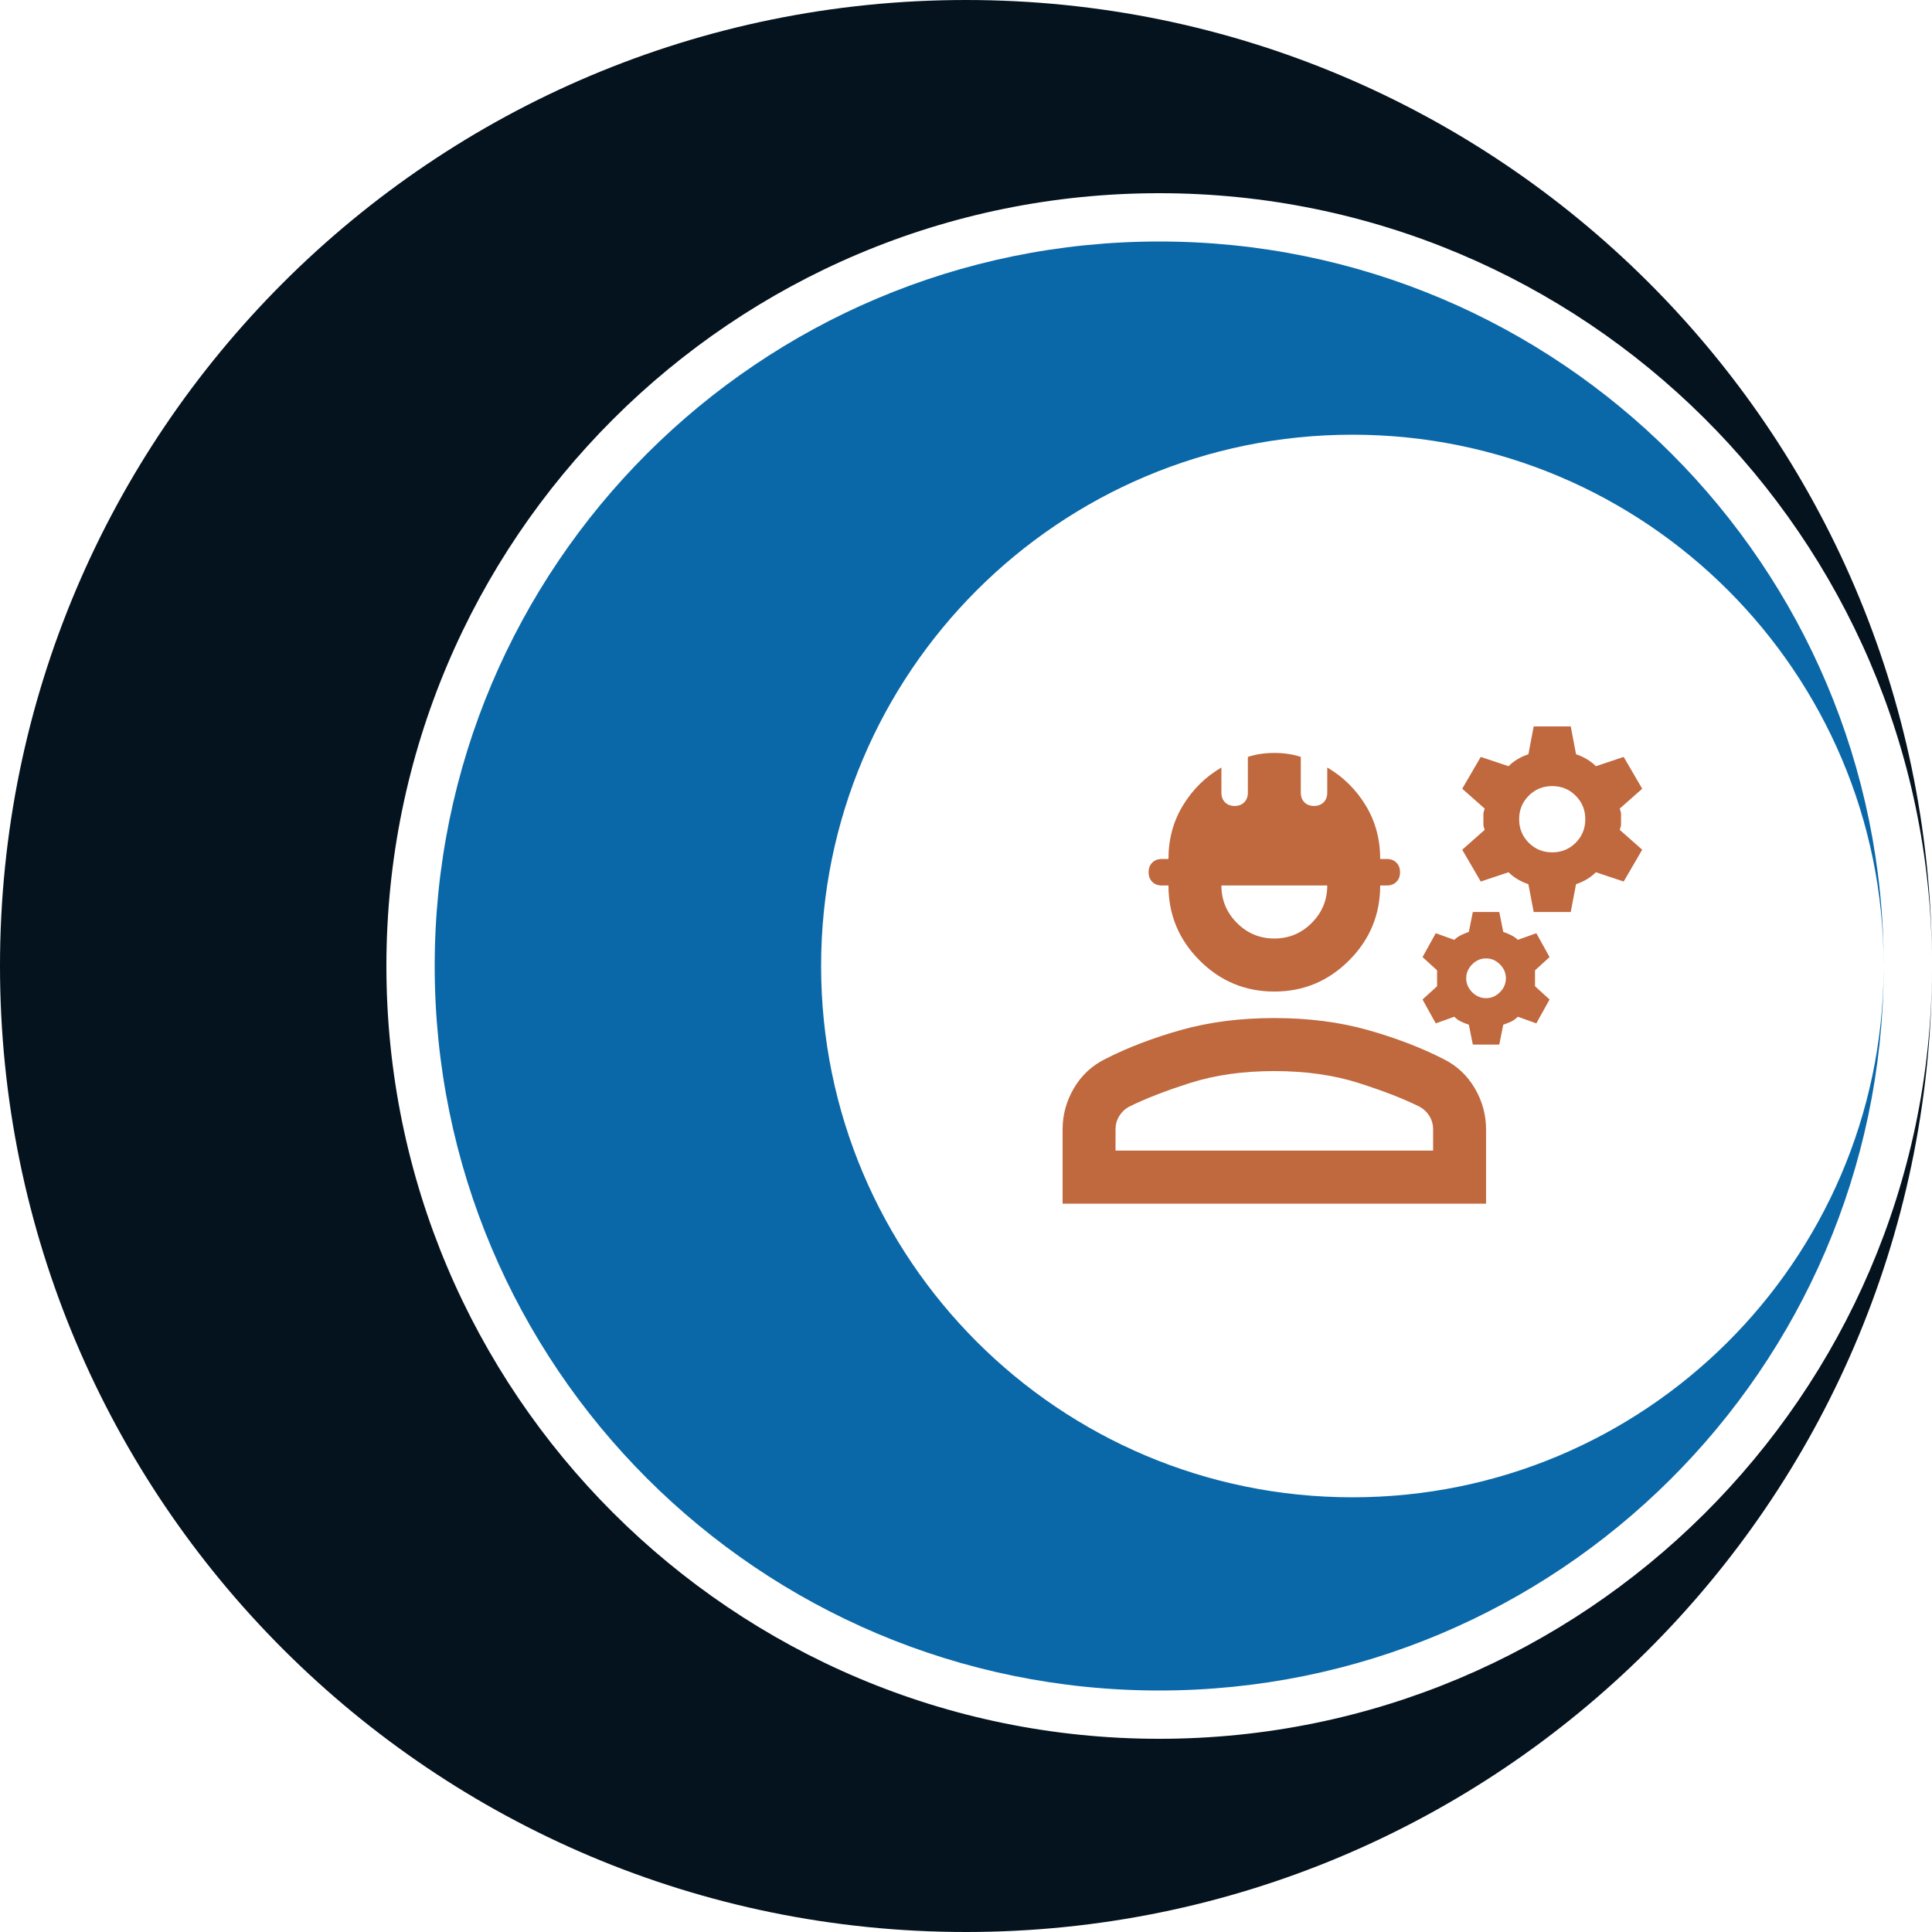
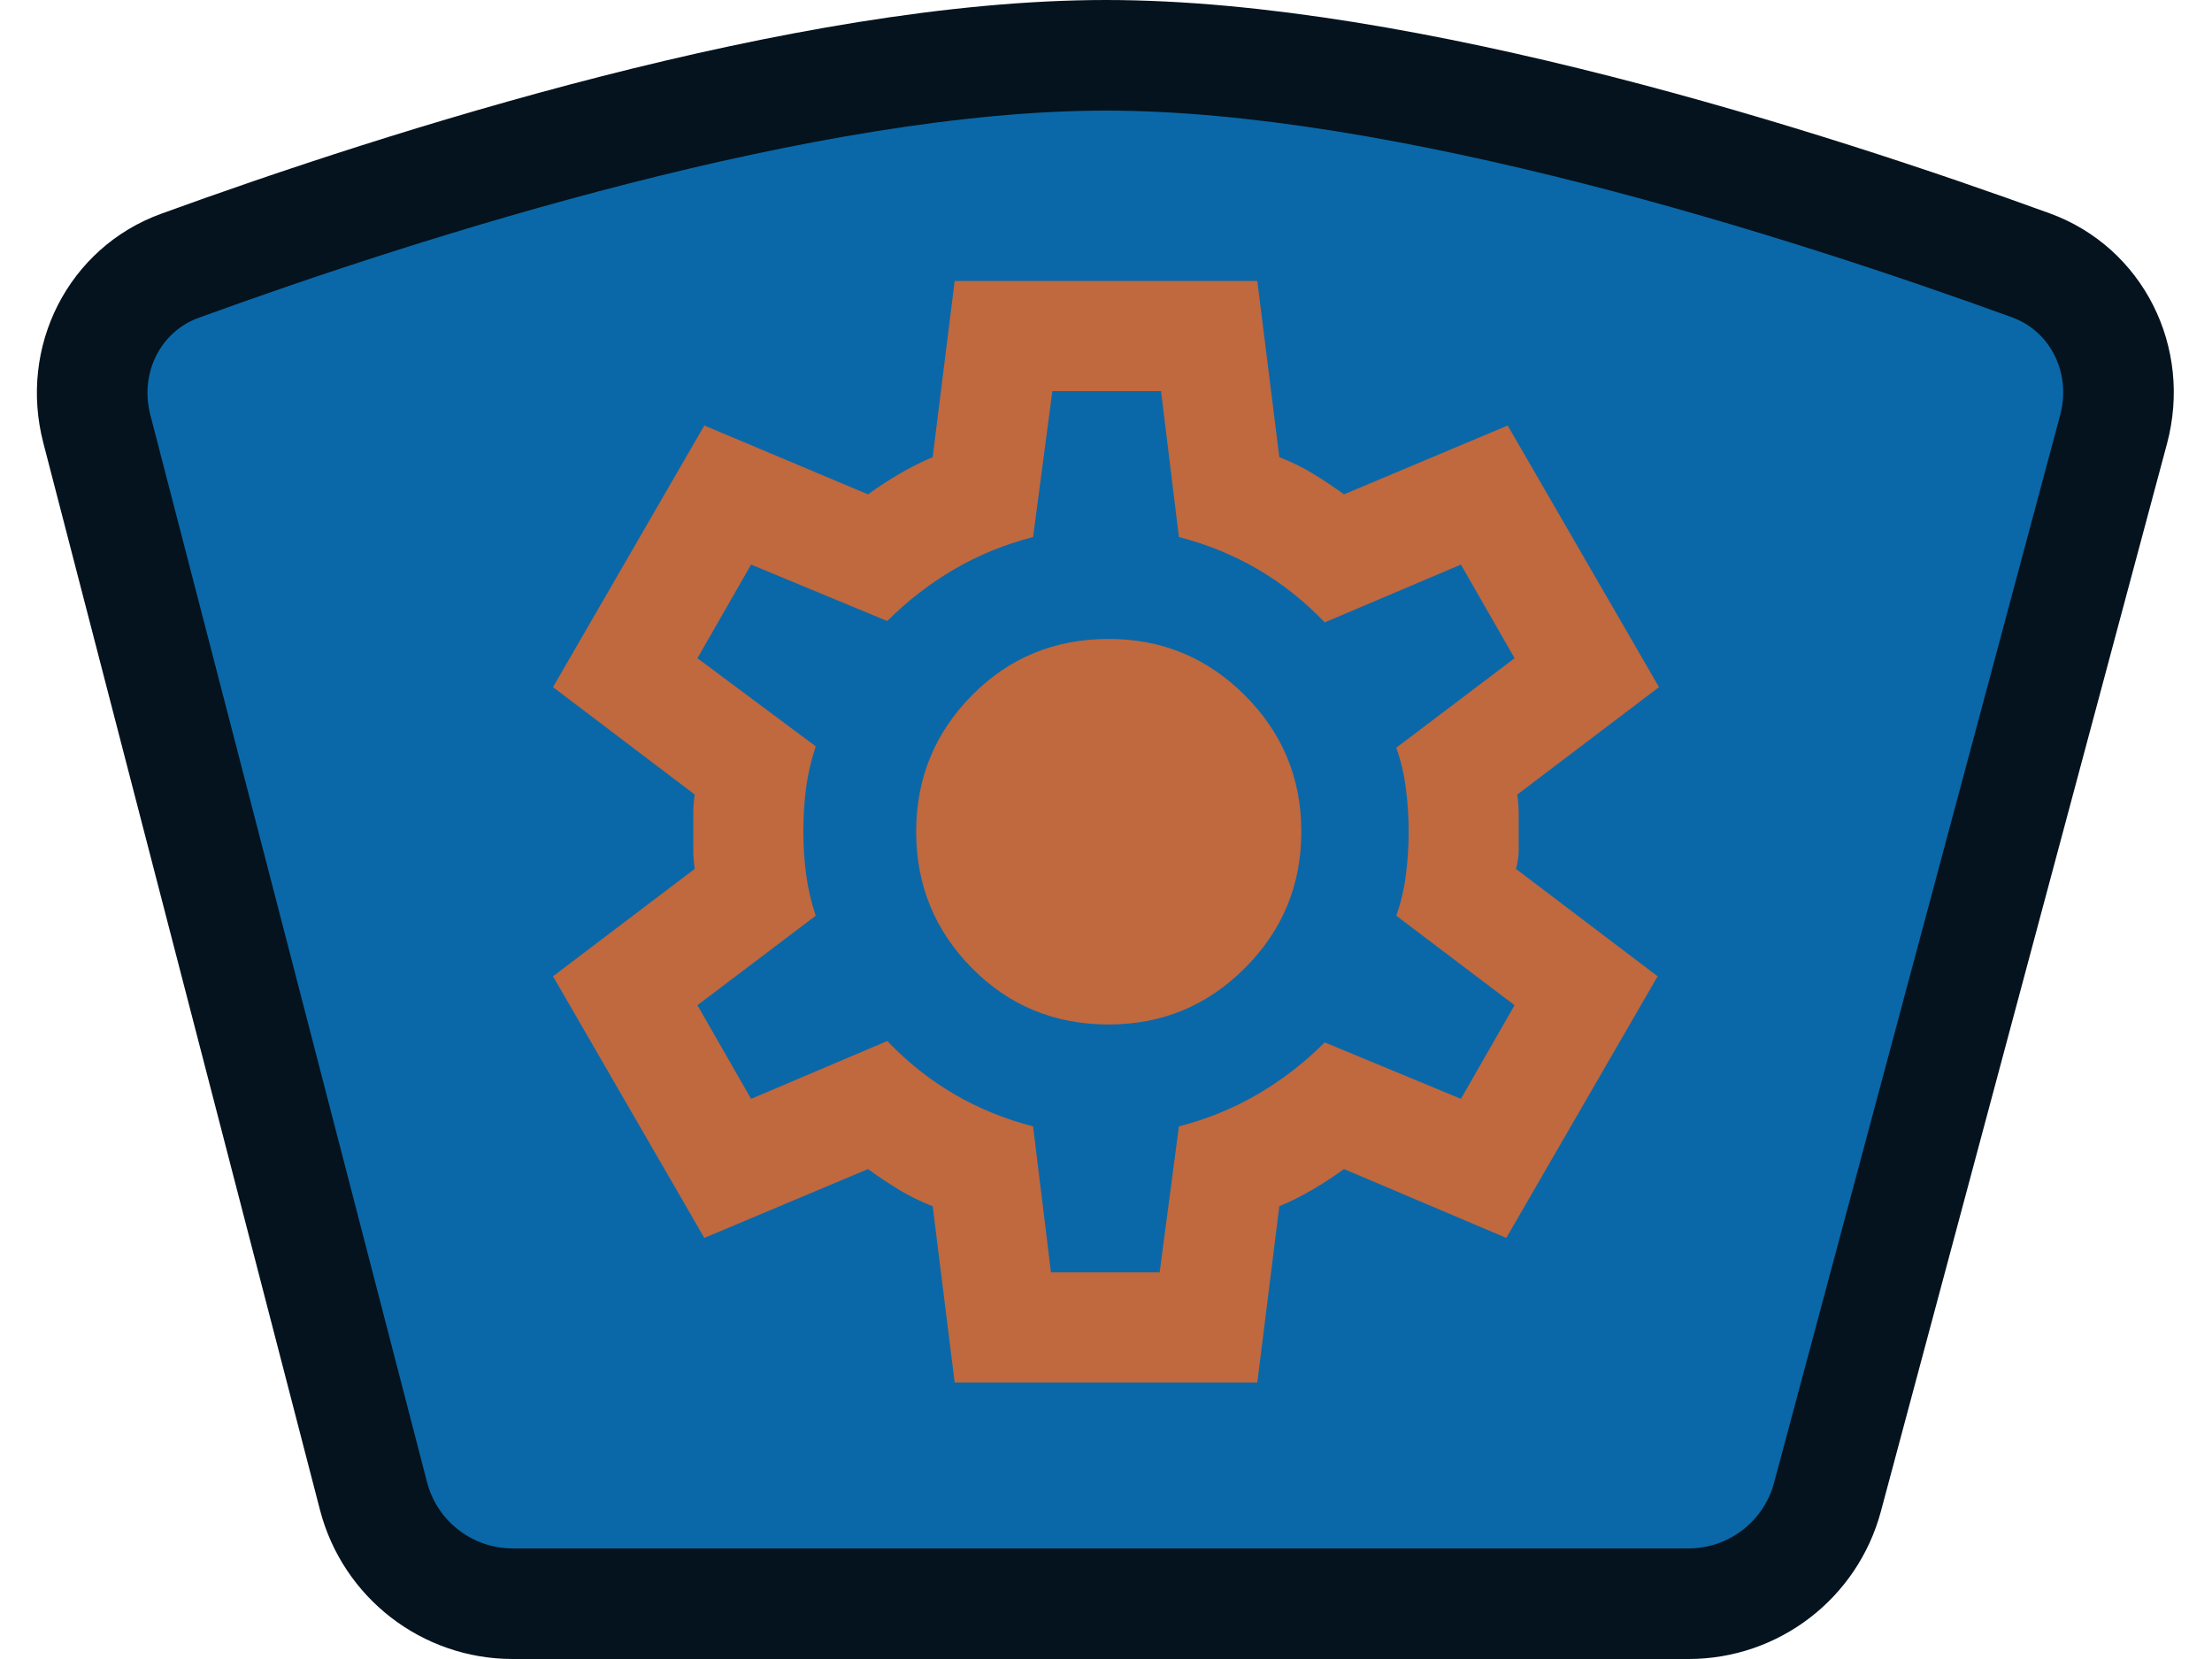
- <svg xmlns="http://www.w3.org/2000/svg" width="1000" height="1000" viewBox="0 0 1000 1000" fill="none">
-   <path d="M999.991 497.412C998.599 277.689 820.051 100 600 100C379.086 100 200 279.086 200 500C200 720.914 379.086 900 600 900C820.051 900 998.601 722.31 999.992 502.587L999.99 503.233C998.251 777.888 775.064 1000 500 1000C223.858 1000 0 776.142 0 500C0 223.858 223.858 0 500 0C775.279 0 998.598 222.46 999.991 497.412Z" fill="#05131E" />
-   <path d="M600 125C807.107 125 975 292.893 975 500C975 348.122 851.878 225 700 225C548.122 225 425 348.122 425 500C425 651.878 548.122 775 700 775C851.285 775 974.038 652.838 974.994 501.778L974.992 502.425C973.688 708.416 806.298 875 600 875C392.893 875 225 707.107 225 500C225 292.893 392.893 125 600 125Z" fill="#0A68A8" />
-   <path d="M550 623V584.578C550 577.031 551.941 569.941 555.822 563.308C559.703 556.676 565.068 551.644 571.918 548.214C583.562 542.268 596.689 537.236 611.301 533.119C625.913 529.003 642.009 526.944 659.589 526.944C677.169 526.944 693.265 529.003 707.877 533.119C722.489 537.236 735.616 542.268 747.26 548.214C754.11 551.644 759.475 556.676 763.356 563.308C767.237 569.941 769.178 577.031 769.178 584.578V623H550ZM577.397 595.556H741.781V584.578C741.781 582.062 741.153 579.775 739.897 577.717C738.642 575.658 736.986 574.057 734.932 572.914C726.712 568.797 716.153 564.681 703.253 560.564C690.354 556.447 675.799 554.389 659.589 554.389C643.379 554.389 628.824 556.447 615.925 560.564C603.025 564.681 592.466 568.797 584.247 572.914C582.192 574.057 580.537 575.658 579.281 577.717C578.025 579.775 577.397 582.062 577.397 584.578V595.556ZM620.89 497.099C610.16 486.35 604.795 473.428 604.795 458.333H601.37C599.315 458.333 597.66 457.704 596.404 456.447C595.148 455.189 594.521 453.531 594.521 451.472C594.521 449.414 595.148 447.756 596.404 446.498C597.66 445.24 599.315 444.611 601.37 444.611H604.795C604.795 434.319 607.306 425.057 612.329 416.824C617.352 408.59 623.973 402.072 632.192 397.269V410.306C632.192 412.364 632.82 414.022 634.075 415.28C635.331 416.538 636.986 417.167 639.041 417.167C641.096 417.167 642.751 416.538 644.007 415.28C645.263 414.022 645.89 412.364 645.89 410.306V391.781C647.945 391.094 650.114 390.58 652.397 390.237C654.68 389.894 657.078 389.722 659.589 389.722C662.1 389.722 664.498 389.894 666.781 390.237C669.064 390.58 671.233 391.094 673.288 391.781V410.306C673.288 412.364 673.916 414.022 675.171 415.28C676.427 416.538 678.082 417.167 680.137 417.167C682.192 417.167 683.847 416.538 685.103 415.28C686.358 414.022 686.986 412.364 686.986 410.306V397.269C695.205 402.072 701.826 408.59 706.849 416.824C711.872 425.057 714.384 434.319 714.384 444.611H717.808C719.863 444.611 721.518 445.24 722.774 446.498C724.03 447.756 724.658 449.414 724.658 451.472C724.658 453.531 724.03 455.189 722.774 456.447C721.518 457.704 719.863 458.333 717.808 458.333H714.384C714.384 473.428 709.018 486.35 698.288 497.099C687.557 507.848 674.658 513.222 659.589 513.222C644.521 513.222 631.621 507.848 620.89 497.099ZM678.938 477.716C684.304 472.341 686.986 465.881 686.986 458.333H632.192C632.192 465.881 634.874 472.341 640.24 477.716C645.605 483.091 652.055 485.778 659.589 485.778C667.123 485.778 673.573 483.091 678.938 477.716ZM762.329 540.667L760.274 530.375C758.904 529.918 757.591 529.403 756.336 528.831C755.08 528.259 753.881 527.402 752.74 526.258L743.151 529.689L736.301 517.339L743.836 510.478V502.244L736.301 495.383L743.151 483.033L752.74 486.464C753.653 485.549 754.795 484.749 756.164 484.062C757.534 483.376 758.904 482.805 760.274 482.347L762.329 472.056H776.027L778.082 482.347C779.452 482.805 780.822 483.376 782.192 484.062C783.562 484.749 784.703 485.549 785.616 486.464L795.205 483.033L802.055 495.383L794.521 502.244V510.478L802.055 517.339L795.205 529.689L785.616 526.258C784.475 527.402 783.276 528.259 782.021 528.831C780.765 529.403 779.452 529.918 778.082 530.375L776.027 540.667H762.329ZM776.37 513.565C778.425 511.507 779.452 509.106 779.452 506.361C779.452 503.617 778.425 501.215 776.37 499.157C774.315 497.099 771.918 496.069 769.178 496.069C766.438 496.069 764.041 497.099 761.986 499.157C759.932 501.215 758.904 503.617 758.904 506.361C758.904 509.106 759.932 511.507 761.986 513.565C764.041 515.624 766.438 516.653 769.178 516.653C771.918 516.653 774.315 515.624 776.37 513.565ZM793.836 472.056L791.096 457.647C789.041 456.961 787.158 456.103 785.445 455.074C783.733 454.045 782.192 452.844 780.822 451.472L766.438 456.275L756.849 439.808L768.493 429.517C768.037 428.373 767.808 427.458 767.808 426.772V421.283C767.808 420.597 768.037 419.682 768.493 418.539L756.849 408.247L766.438 391.781L780.822 396.583C782.192 395.211 783.733 394.01 785.445 392.981C787.158 391.952 789.041 391.094 791.096 390.408L793.836 376H813.014L815.753 390.408C817.808 391.094 819.692 391.952 821.404 392.981C823.116 394.01 824.658 395.211 826.027 396.583L840.411 391.781L850 408.247L838.356 418.539C838.813 419.682 839.041 420.597 839.041 421.283V426.772C839.041 427.458 838.813 428.373 838.356 429.517L850 439.808L840.411 456.275L826.027 451.472C824.658 452.844 823.116 454.045 821.404 455.074C819.692 456.103 817.808 456.961 815.753 457.647L813.014 472.056H793.836ZM815.582 436.206C818.893 432.89 820.548 428.831 820.548 424.028C820.548 419.225 818.893 415.166 815.582 411.849C812.272 408.533 808.219 406.875 803.425 406.875C798.63 406.875 794.578 408.533 791.267 411.849C787.957 415.166 786.301 419.225 786.301 424.028C786.301 428.831 787.957 432.89 791.267 436.206C794.578 439.522 798.63 441.181 803.425 441.181C808.219 441.181 812.272 439.522 815.582 436.206Z" fill="#C0683E" />
+ <svg xmlns="http://www.w3.org/2000/svg" width="1000" height="750" viewBox="0 0 1000 750" fill="none">
+   <path d="M500 25C634.878 25 816.792 83.118 918.125 119.957C947.7 130.709 963.957 162.588 955.495 194.167L826.153 676.825C818.538 705.241 792.787 725 763.368 725H231.77C202.154 725 176.282 704.981 168.85 676.313L43.775 193.904C35.62 162.449 51.875 130.873 81.261 120.181C182.457 83.359 364.841 25 500 25Z" fill="#0A68A8" stroke="#05131E" stroke-width="50" />
+   <path d="M431.592 625L421.642 545.32C416.252 543.245 411.173 540.755 406.405 537.85C401.638 534.945 396.973 531.833 392.413 528.513L318.408 559.638L250 441.363L314.055 392.808C313.64 389.903 313.433 387.101 313.433 384.404V367.596C313.433 364.899 313.64 362.098 314.055 359.193L250 310.638L318.408 192.363L392.413 223.488C396.973 220.168 401.741 217.055 406.716 214.15C411.692 211.245 416.667 208.755 421.642 206.68L431.592 127H568.408L578.358 206.68C583.748 208.755 588.827 211.245 593.595 214.15C598.362 217.055 603.027 220.168 607.587 223.488L681.592 192.363L750 310.638L685.945 359.193C686.36 362.098 686.567 364.899 686.567 367.596V384.404C686.567 387.101 686.153 389.903 685.323 392.808L749.378 441.363L680.97 559.638L607.587 528.513C603.027 531.833 598.259 534.945 593.284 537.85C588.308 540.755 583.333 543.245 578.358 545.32L568.408 625H431.592ZM475.124 575.2H524.254L532.96 509.215C545.813 505.895 557.732 501.019 568.719 494.586C579.706 488.154 589.76 480.373 598.881 471.243L660.448 496.765L684.701 454.435L631.219 413.973C633.292 408.163 634.743 402.041 635.572 395.609C636.401 389.176 636.816 382.64 636.816 376C636.816 369.36 636.401 362.824 635.572 356.391C634.743 349.959 633.292 343.838 631.219 338.028L684.701 297.565L660.448 255.235L598.881 281.38C589.76 271.835 579.706 263.846 568.719 257.414C557.732 250.981 545.813 246.105 532.96 242.785L524.876 176.8H475.746L467.04 242.785C454.187 246.105 442.268 250.981 431.281 257.414C420.294 263.846 410.24 271.628 401.119 280.758L339.552 255.235L315.299 297.565L368.781 337.405C366.708 343.63 365.257 349.855 364.428 356.08C363.599 362.305 363.184 368.945 363.184 376C363.184 382.64 363.599 389.073 364.428 395.298C365.257 401.523 366.708 407.748 368.781 413.973L315.299 454.435L339.552 496.765L401.119 470.62C410.24 480.165 420.294 488.154 431.281 494.586C442.268 501.019 454.187 505.895 467.04 509.215L475.124 575.2ZM501.244 463.15C525.29 463.15 545.813 454.643 562.811 437.628C579.809 420.613 588.308 400.07 588.308 376C588.308 351.93 579.809 331.388 562.811 314.373C545.813 297.358 525.29 288.85 501.244 288.85C476.783 288.85 456.157 297.358 439.366 314.373C422.575 331.388 414.179 351.93 414.179 376C414.179 400.07 422.575 420.613 439.366 437.628C456.157 454.643 476.783 463.15 501.244 463.15Z" fill="#C0683E" />
</svg>
